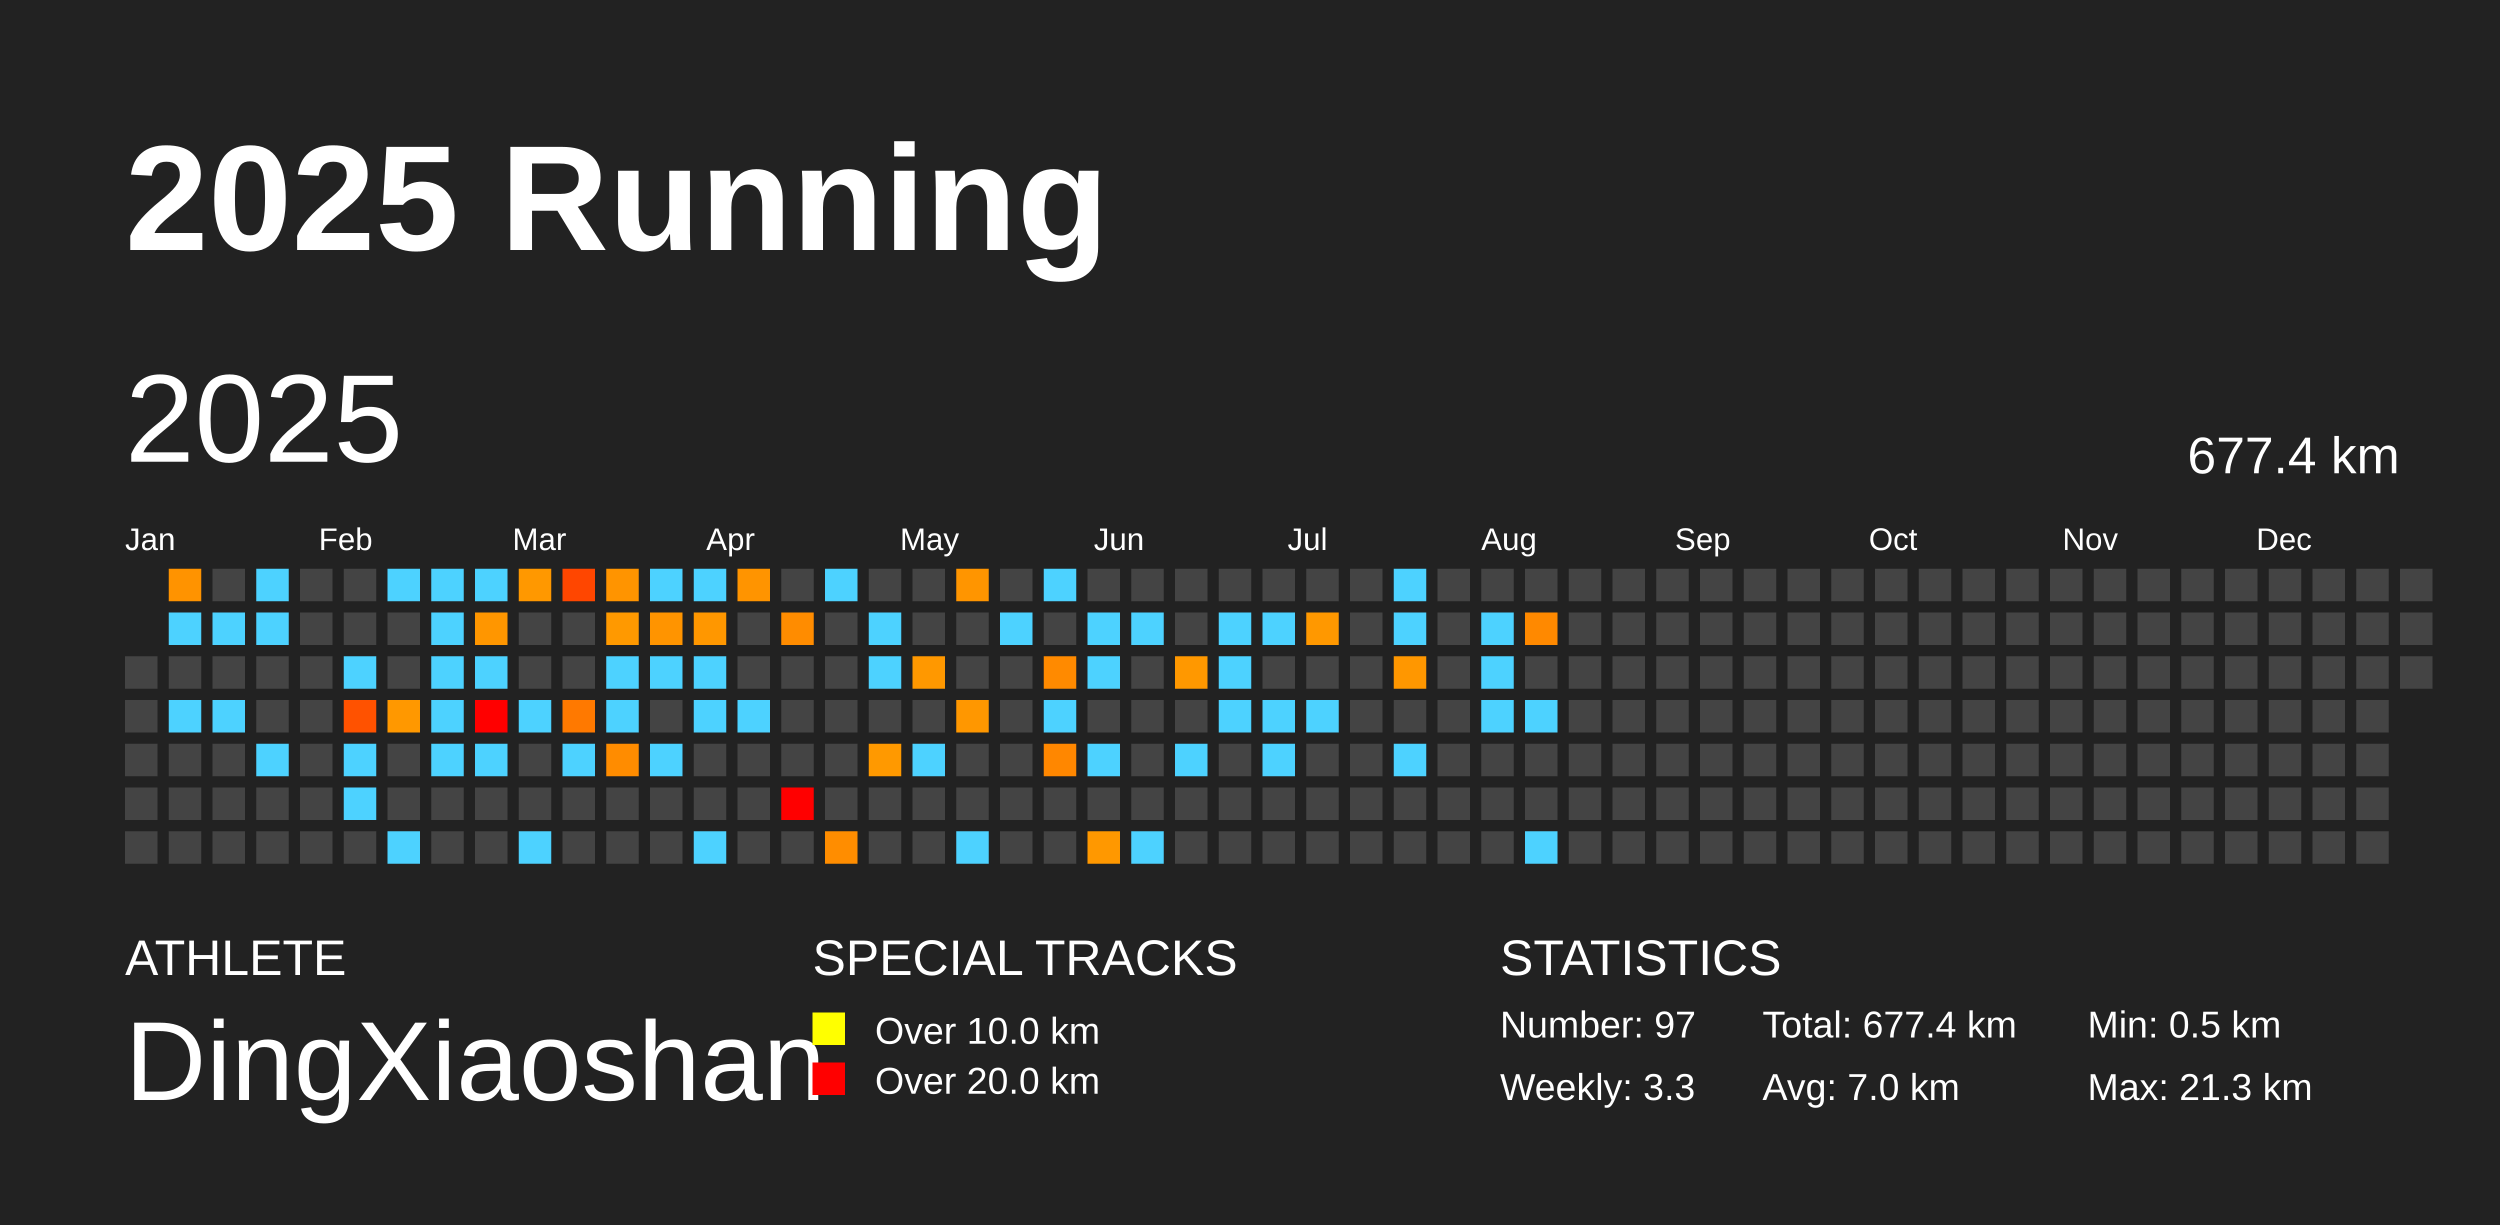
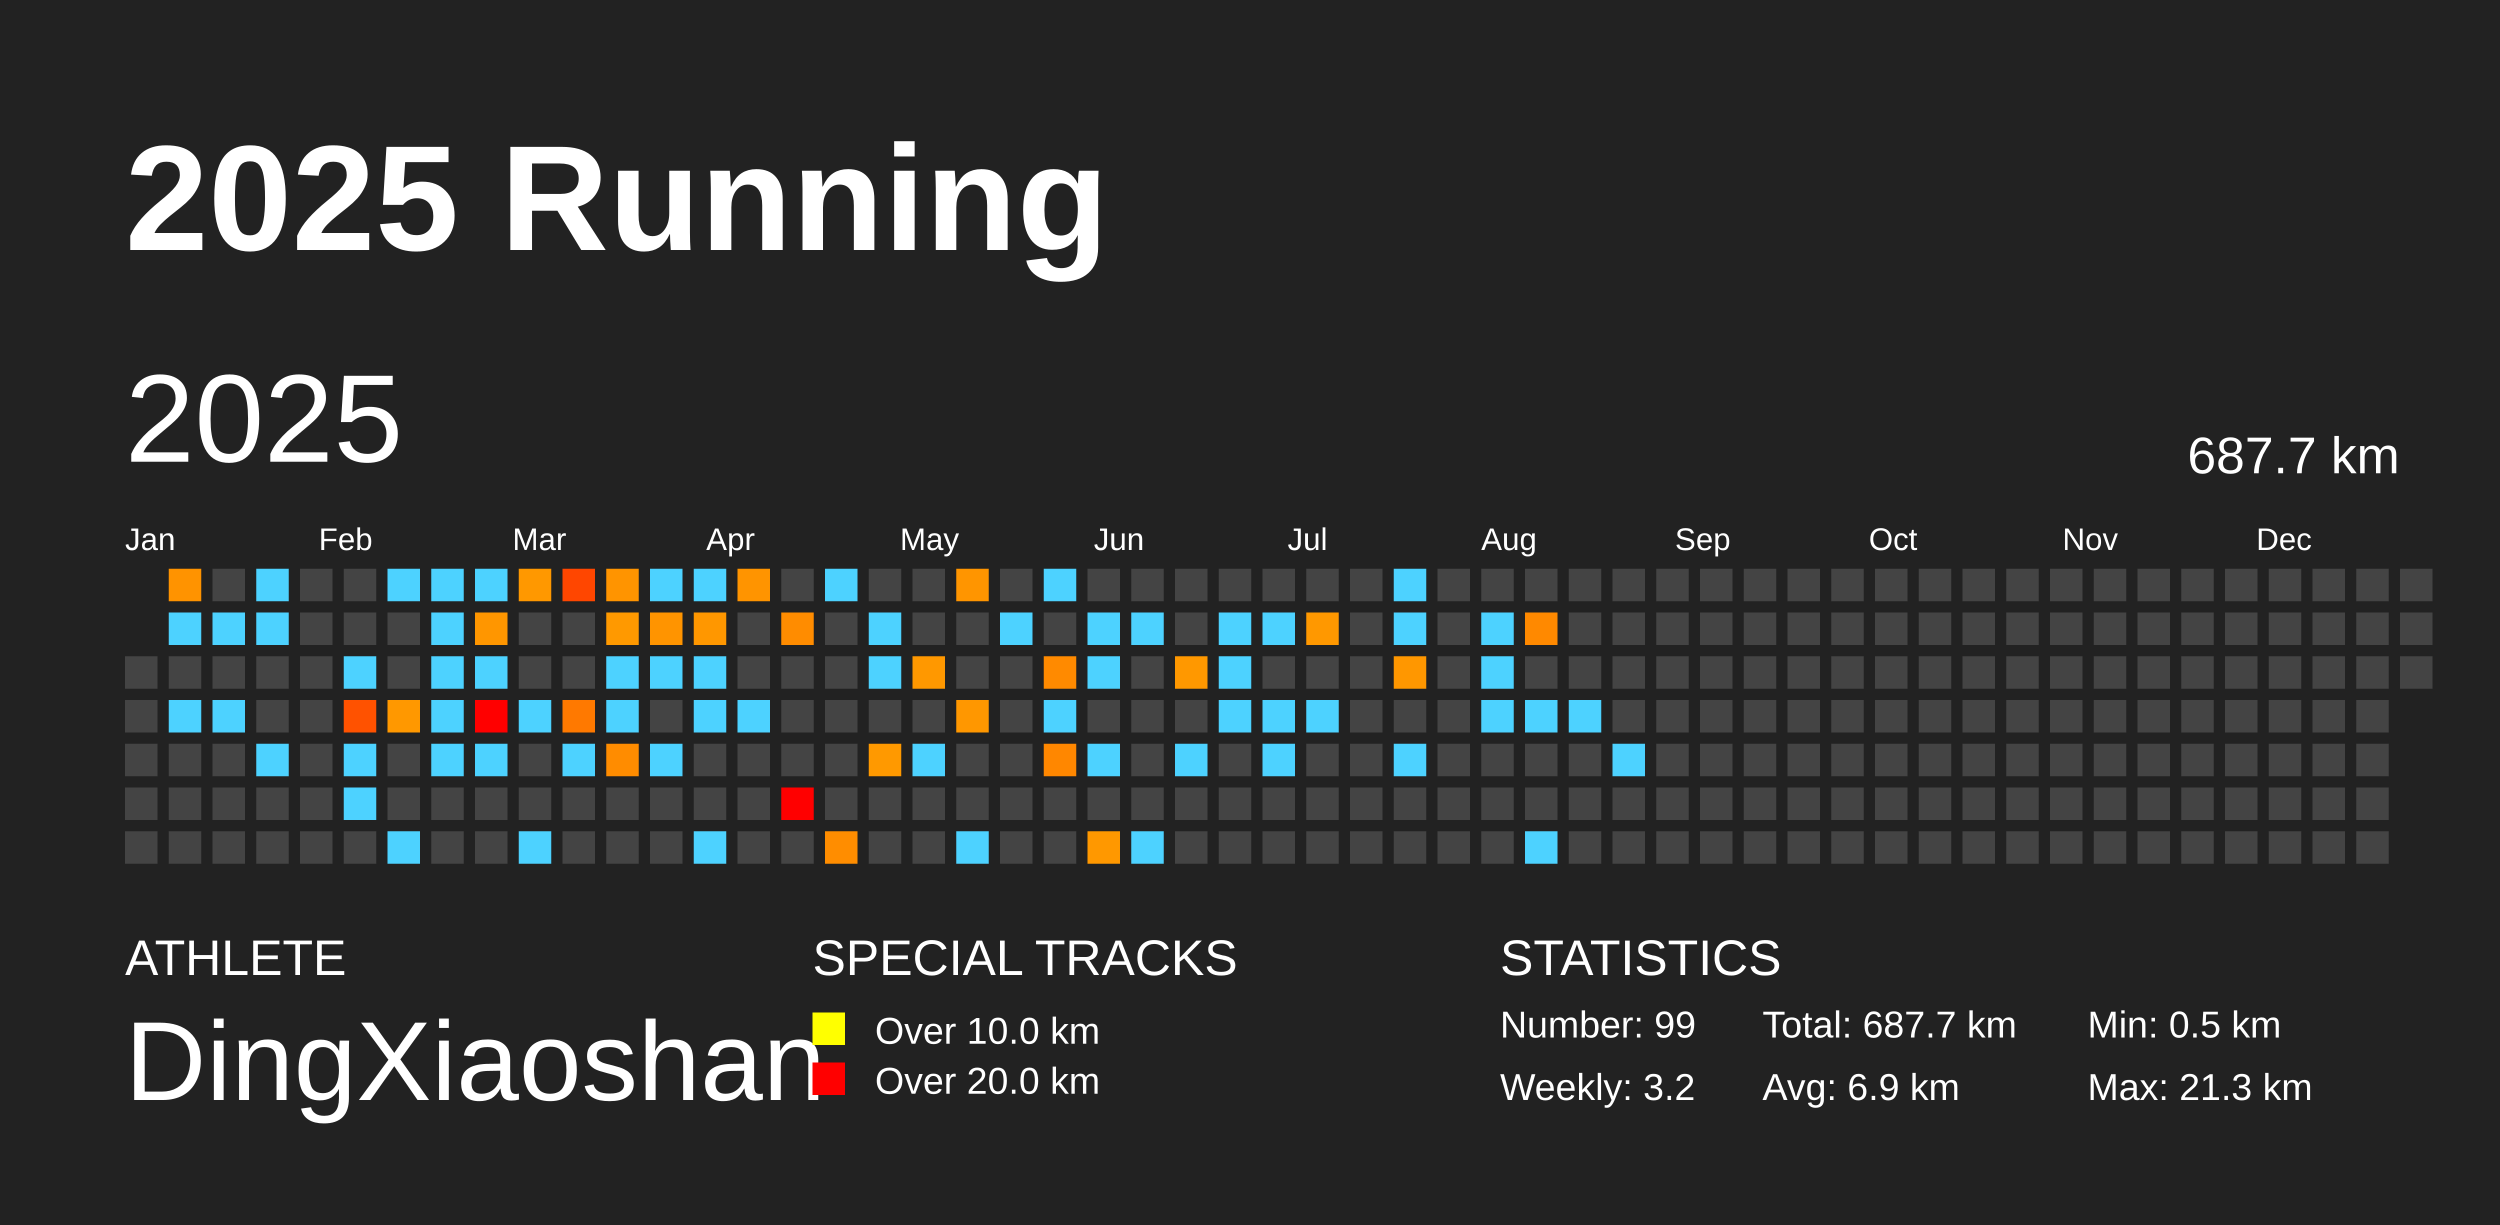
<svg xmlns="http://www.w3.org/2000/svg" baseProfile="full" height="98mm" version="1.1" viewBox="0,0,200,98" width="200mm">
  <defs />
  <rect fill="#222222" height="98" width="200" x="0" y="0" />
  <text fill="#FFFFFF" style="font-size:12px; font-family:Arial; font-weight:bold;" x="10" y="20">2025 Running</text>
  <text fill="#FFFFFF" style="font-size:4px; font-family:Arial" x="10" y="78">ATHLETE</text>
  <text fill="#FFFFFF" style="font-size:9px; font-family:Arial" x="10" y="88">DingXiaoshan</text>
  <text fill="#FFFFFF" style="font-size:4px; font-family:Arial" x="65" y="78">SPECIAL TRACKS</text>
  <rect fill="yellow" height="2.6" width="2.6" x="65" y="81" />
  <text fill="#FFFFFF" style="font-size:3px; font-family:Arial" x="70" y="83.5">Over 10.0 km</text>
  <rect fill="red" height="2.6" width="2.6" x="65" y="85" />
  <text fill="#FFFFFF" style="font-size:3px; font-family:Arial" x="70" y="87.5">Over 20.0 km</text>
  <text fill="#FFFFFF" style="font-size:4px; font-family:Arial" x="120" y="78">STATISTICS</text>
-   <text fill="#FFFFFF" style="font-size:3px; font-family:Arial" x="120" y="83">Number: 97</text>
-   <text fill="#FFFFFF" style="font-size:3px; font-family:Arial" x="120" y="88">Weekly: 3.3</text>
-   <text fill="#FFFFFF" style="font-size:3px; font-family:Arial" x="141" y="83">Total: 677.4 km</text>
-   <text fill="#FFFFFF" style="font-size:3px; font-family:Arial" x="141" y="88">Avg: 7.0 km</text>
+   <text fill="#FFFFFF" style="font-size:3px; font-family:Arial" x="120" y="83">Number: 99</text>
+   <text fill="#FFFFFF" style="font-size:3px; font-family:Arial" x="120" y="88">Weekly: 3.2</text>
+   <text fill="#FFFFFF" style="font-size:3px; font-family:Arial" x="141" y="83">Total: 687.7 km</text>
+   <text fill="#FFFFFF" style="font-size:3px; font-family:Arial" x="141" y="88">Avg: 6.9 km</text>
  <text fill="#FFFFFF" style="font-size:3px; font-family:Arial" x="167" y="83">Min: 0.5 km</text>
  <text fill="#FFFFFF" style="font-size:3px; font-family:Arial" x="167" y="88">Max: 21.3 km</text>
  <text dominant-baseline="hanging" fill="#FFFFFF" style="font-size:10.0px; font-family:Arial;" x="10" y="30">2025</text>
-   <text dominant-baseline="hanging" fill="#FFFFFF" style="font-size:4.125px; font-family:Arial;" x="175" y="35">677.4 km</text>
+   <text dominant-baseline="hanging" fill="#FFFFFF" style="font-size:4.125px; font-family:Arial;" x="175" y="35">687.7 km</text>
  <text fill="#FFFFFF" style="font-size:2.5px; font-family:Arial" x="10.0" y="44">Jan</text>
  <text fill="#FFFFFF" style="font-size:2.5px; font-family:Arial" x="25.5" y="44">Feb</text>
  <text fill="#FFFFFF" style="font-size:2.5px; font-family:Arial" x="41.0" y="44">Mar</text>
  <text fill="#FFFFFF" style="font-size:2.5px; font-family:Arial" x="56.5" y="44">Apr</text>
  <text fill="#FFFFFF" style="font-size:2.5px; font-family:Arial" x="72.0" y="44">May</text>
  <text fill="#FFFFFF" style="font-size:2.5px; font-family:Arial" x="87.5" y="44">Jun</text>
  <text fill="#FFFFFF" style="font-size:2.5px; font-family:Arial" x="103.0" y="44">Jul</text>
  <text fill="#FFFFFF" style="font-size:2.5px; font-family:Arial" x="118.5" y="44">Aug</text>
  <text fill="#FFFFFF" style="font-size:2.5px; font-family:Arial" x="134.0" y="44">Sep</text>
  <text fill="#FFFFFF" style="font-size:2.5px; font-family:Arial" x="149.5" y="44">Oct</text>
  <text fill="#FFFFFF" style="font-size:2.5px; font-family:Arial" x="165.0" y="44">Nov</text>
  <text fill="#FFFFFF" style="font-size:2.5px; font-family:Arial" x="180.5" y="44">Dec</text>
  <rect fill="#444444" height="2.6" width="2.6" x="10.0" y="52.5" />
  <rect fill="#444444" height="2.6" width="2.6" x="10.0" y="56.0" />
  <rect fill="#444444" height="2.6" width="2.6" x="10.0" y="59.5" />
  <rect fill="#444444" height="2.6" width="2.6" x="10.0" y="63.0" />
  <rect fill="#444444" height="2.6" width="2.6" x="10.0" y="66.5" />
  <rect fill="#ff9300" height="2.6" width="2.6" x="13.5" y="45.5" />
  <rect fill="#4dd2ff" height="2.6" width="2.6" x="13.5" y="49.0" />
  <rect fill="#444444" height="2.6" width="2.6" x="13.5" y="52.5" />
  <rect fill="#4dd2ff" height="2.6" width="2.6" x="13.5" y="56.0" />
  <rect fill="#444444" height="2.6" width="2.6" x="13.5" y="59.5" />
  <rect fill="#444444" height="2.6" width="2.6" x="13.5" y="63.0" />
  <rect fill="#444444" height="2.6" width="2.6" x="13.5" y="66.5" />
  <rect fill="#444444" height="2.6" width="2.6" x="17.0" y="45.5" />
  <rect fill="#4dd2ff" height="2.6" width="2.6" x="17.0" y="49.0" />
  <rect fill="#444444" height="2.6" width="2.6" x="17.0" y="52.5" />
  <rect fill="#4dd2ff" height="2.6" width="2.6" x="17.0" y="56.0" />
  <rect fill="#444444" height="2.6" width="2.6" x="17.0" y="59.5" />
  <rect fill="#444444" height="2.6" width="2.6" x="17.0" y="63.0" />
  <rect fill="#444444" height="2.6" width="2.6" x="17.0" y="66.5" />
  <rect fill="#4dd2ff" height="2.6" width="2.6" x="20.5" y="45.5" />
  <rect fill="#4dd2ff" height="2.6" width="2.6" x="20.5" y="49.0" />
  <rect fill="#444444" height="2.6" width="2.6" x="20.5" y="52.5" />
  <rect fill="#444444" height="2.6" width="2.6" x="20.5" y="56.0" />
  <rect fill="#4dd2ff" height="2.6" width="2.6" x="20.5" y="59.5" />
  <rect fill="#444444" height="2.6" width="2.6" x="20.5" y="63.0" />
  <rect fill="#444444" height="2.6" width="2.6" x="20.5" y="66.5" />
  <rect fill="#444444" height="2.6" width="2.6" x="24.0" y="45.5" />
  <rect fill="#444444" height="2.6" width="2.6" x="24.0" y="49.0" />
  <rect fill="#444444" height="2.6" width="2.6" x="24.0" y="52.5" />
  <rect fill="#444444" height="2.6" width="2.6" x="24.0" y="56.0" />
  <rect fill="#444444" height="2.6" width="2.6" x="24.0" y="59.5" />
  <rect fill="#444444" height="2.6" width="2.6" x="24.0" y="63.0" />
  <rect fill="#444444" height="2.6" width="2.6" x="24.0" y="66.5" />
  <rect fill="#444444" height="2.6" width="2.6" x="27.5" y="45.5" />
  <rect fill="#444444" height="2.6" width="2.6" x="27.5" y="49.0" />
  <rect fill="#4dd2ff" height="2.6" width="2.6" x="27.5" y="52.5" />
  <rect fill="#ff5200" height="2.6" width="2.6" x="27.5" y="56.0" />
  <rect fill="#4dd2ff" height="2.6" width="2.6" x="27.5" y="59.5" />
  <rect fill="#4dd2ff" height="2.6" width="2.6" x="27.5" y="63.0" />
  <rect fill="#444444" height="2.6" width="2.6" x="27.5" y="66.5" />
  <rect fill="#4dd2ff" height="2.6" width="2.6" x="31.0" y="45.5" />
  <rect fill="#444444" height="2.6" width="2.6" x="31.0" y="49.0" />
  <rect fill="#444444" height="2.6" width="2.6" x="31.0" y="52.5" />
  <rect fill="#ff9800" height="2.6" width="2.6" x="31.0" y="56.0" />
  <rect fill="#444444" height="2.6" width="2.6" x="31.0" y="59.5" />
  <rect fill="#444444" height="2.6" width="2.6" x="31.0" y="63.0" />
  <rect fill="#4dd2ff" height="2.6" width="2.6" x="31.0" y="66.5" />
  <rect fill="#4dd2ff" height="2.6" width="2.6" x="34.5" y="45.5" />
  <rect fill="#4dd2ff" height="2.6" width="2.6" x="34.5" y="49.0" />
  <rect fill="#4dd2ff" height="2.6" width="2.6" x="34.5" y="52.5" />
  <rect fill="#4dd2ff" height="2.6" width="2.6" x="34.5" y="56.0" />
  <rect fill="#4dd2ff" height="2.6" width="2.6" x="34.5" y="59.5" />
  <rect fill="#444444" height="2.6" width="2.6" x="34.5" y="63.0" />
  <rect fill="#444444" height="2.6" width="2.6" x="34.5" y="66.5" />
  <rect fill="#4dd2ff" height="2.6" width="2.6" x="38.0" y="45.5" />
  <rect fill="#ff9600" height="2.6" width="2.6" x="38.0" y="49.0" />
  <rect fill="#4dd2ff" height="2.6" width="2.6" x="38.0" y="52.5" />
  <rect fill="red" height="2.6" width="2.6" x="38.0" y="56.0" />
  <rect fill="#4dd2ff" height="2.6" width="2.6" x="38.0" y="59.5" />
  <rect fill="#444444" height="2.6" width="2.6" x="38.0" y="63.0" />
  <rect fill="#444444" height="2.6" width="2.6" x="38.0" y="66.5" />
  <rect fill="#ff9800" height="2.6" width="2.6" x="41.5" y="45.5" />
  <rect fill="#444444" height="2.6" width="2.6" x="41.5" y="49.0" />
  <rect fill="#444444" height="2.6" width="2.6" x="41.5" y="52.5" />
  <rect fill="#4dd2ff" height="2.6" width="2.6" x="41.5" y="56.0" />
  <rect fill="#444444" height="2.6" width="2.6" x="41.5" y="59.5" />
  <rect fill="#444444" height="2.6" width="2.6" x="41.5" y="63.0" />
  <rect fill="#4dd2ff" height="2.6" width="2.6" x="41.5" y="66.5" />
  <rect fill="#ff4600" height="2.6" width="2.6" x="45.0" y="45.5" />
  <rect fill="#444444" height="2.6" width="2.6" x="45.0" y="49.0" />
  <rect fill="#444444" height="2.6" width="2.6" x="45.0" y="52.5" />
  <rect fill="#ff7900" height="2.6" width="2.6" x="45.0" y="56.0" />
  <rect fill="#4dd2ff" height="2.6" width="2.6" x="45.0" y="59.5" />
  <rect fill="#444444" height="2.6" width="2.6" x="45.0" y="63.0" />
  <rect fill="#444444" height="2.6" width="2.6" x="45.0" y="66.5" />
  <rect fill="#ff9400" height="2.6" width="2.6" x="48.5" y="45.5" />
  <rect fill="#ff9900" height="2.6" width="2.6" x="48.5" y="49.0" />
  <rect fill="#4dd2ff" height="2.6" width="2.6" x="48.5" y="52.5" />
  <rect fill="#4dd2ff" height="2.6" width="2.6" x="48.5" y="56.0" />
  <rect fill="#ff8c00" height="2.6" width="2.6" x="48.5" y="59.5" />
  <rect fill="#444444" height="2.6" width="2.6" x="48.5" y="63.0" />
  <rect fill="#444444" height="2.6" width="2.6" x="48.5" y="66.5" />
  <rect fill="#4dd2ff" height="2.6" width="2.6" x="52.0" y="45.5" />
  <rect fill="#ff9400" height="2.6" width="2.6" x="52.0" y="49.0" />
  <rect fill="#4dd2ff" height="2.6" width="2.6" x="52.0" y="52.5" />
  <rect fill="#444444" height="2.6" width="2.6" x="52.0" y="56.0" />
  <rect fill="#4dd2ff" height="2.6" width="2.6" x="52.0" y="59.5" />
  <rect fill="#444444" height="2.6" width="2.6" x="52.0" y="63.0" />
  <rect fill="#444444" height="2.6" width="2.6" x="52.0" y="66.5" />
  <rect fill="#4dd2ff" height="2.6" width="2.6" x="55.5" y="45.5" />
  <rect fill="#ff9700" height="2.6" width="2.6" x="55.5" y="49.0" />
  <rect fill="#4dd2ff" height="2.6" width="2.6" x="55.5" y="52.5" />
  <rect fill="#4dd2ff" height="2.6" width="2.6" x="55.5" y="56.0" />
  <rect fill="#444444" height="2.6" width="2.6" x="55.5" y="59.5" />
  <rect fill="#444444" height="2.6" width="2.6" x="55.5" y="63.0" />
  <rect fill="#4dd2ff" height="2.6" width="2.6" x="55.5" y="66.5" />
  <rect fill="#ff9400" height="2.6" width="2.6" x="59.0" y="45.5" />
  <rect fill="#444444" height="2.6" width="2.6" x="59.0" y="49.0" />
  <rect fill="#444444" height="2.6" width="2.6" x="59.0" y="52.5" />
  <rect fill="#4dd2ff" height="2.6" width="2.6" x="59.0" y="56.0" />
  <rect fill="#444444" height="2.6" width="2.6" x="59.0" y="59.5" />
  <rect fill="#444444" height="2.6" width="2.6" x="59.0" y="63.0" />
  <rect fill="#444444" height="2.6" width="2.6" x="59.0" y="66.5" />
  <rect fill="#444444" height="2.6" width="2.6" x="62.5" y="45.5" />
  <rect fill="#ff8c00" height="2.6" width="2.6" x="62.5" y="49.0" />
  <rect fill="#444444" height="2.6" width="2.6" x="62.5" y="52.5" />
  <rect fill="#444444" height="2.6" width="2.6" x="62.5" y="56.0" />
  <rect fill="#444444" height="2.6" width="2.6" x="62.5" y="59.5" />
  <rect fill="red" height="2.6" width="2.6" x="62.5" y="63.0" />
  <rect fill="#444444" height="2.6" width="2.6" x="62.5" y="66.5" />
  <rect fill="#4dd2ff" height="2.6" width="2.6" x="66.0" y="45.5" />
  <rect fill="#444444" height="2.6" width="2.6" x="66.0" y="49.0" />
  <rect fill="#444444" height="2.6" width="2.6" x="66.0" y="52.5" />
  <rect fill="#444444" height="2.6" width="2.6" x="66.0" y="56.0" />
  <rect fill="#444444" height="2.6" width="2.6" x="66.0" y="59.5" />
  <rect fill="#444444" height="2.6" width="2.6" x="66.0" y="63.0" />
  <rect fill="#ff8d00" height="2.6" width="2.6" x="66.0" y="66.5" />
  <rect fill="#444444" height="2.6" width="2.6" x="69.5" y="45.5" />
  <rect fill="#4dd2ff" height="2.6" width="2.6" x="69.5" y="49.0" />
  <rect fill="#4dd2ff" height="2.6" width="2.6" x="69.5" y="52.5" />
  <rect fill="#444444" height="2.6" width="2.6" x="69.5" y="56.0" />
  <rect fill="#ff9900" height="2.6" width="2.6" x="69.5" y="59.5" />
  <rect fill="#444444" height="2.6" width="2.6" x="69.5" y="63.0" />
  <rect fill="#444444" height="2.6" width="2.6" x="69.5" y="66.5" />
  <rect fill="#444444" height="2.6" width="2.6" x="73.0" y="45.5" />
  <rect fill="#444444" height="2.6" width="2.6" x="73.0" y="49.0" />
  <rect fill="#ff9800" height="2.6" width="2.6" x="73.0" y="52.5" />
  <rect fill="#444444" height="2.6" width="2.6" x="73.0" y="56.0" />
  <rect fill="#4dd2ff" height="2.6" width="2.6" x="73.0" y="59.5" />
  <rect fill="#444444" height="2.6" width="2.6" x="73.0" y="63.0" />
  <rect fill="#444444" height="2.6" width="2.6" x="73.0" y="66.5" />
  <rect fill="#ff9500" height="2.6" width="2.6" x="76.5" y="45.5" />
  <rect fill="#444444" height="2.6" width="2.6" x="76.5" y="49.0" />
  <rect fill="#444444" height="2.6" width="2.6" x="76.5" y="52.5" />
  <rect fill="#ff9700" height="2.6" width="2.6" x="76.5" y="56.0" />
  <rect fill="#444444" height="2.6" width="2.6" x="76.5" y="59.5" />
  <rect fill="#444444" height="2.6" width="2.6" x="76.5" y="63.0" />
  <rect fill="#4dd2ff" height="2.6" width="2.6" x="76.5" y="66.5" />
  <rect fill="#444444" height="2.6" width="2.6" x="80.0" y="45.5" />
  <rect fill="#4dd2ff" height="2.6" width="2.6" x="80.0" y="49.0" />
  <rect fill="#444444" height="2.6" width="2.6" x="80.0" y="52.5" />
  <rect fill="#444444" height="2.6" width="2.6" x="80.0" y="56.0" />
  <rect fill="#444444" height="2.6" width="2.6" x="80.0" y="59.5" />
  <rect fill="#444444" height="2.6" width="2.6" x="80.0" y="63.0" />
  <rect fill="#444444" height="2.6" width="2.6" x="80.0" y="66.5" />
  <rect fill="#4dd2ff" height="2.6" width="2.6" x="83.5" y="45.5" />
  <rect fill="#444444" height="2.6" width="2.6" x="83.5" y="49.0" />
  <rect fill="#ff8a00" height="2.6" width="2.6" x="83.5" y="52.5" />
  <rect fill="#4dd2ff" height="2.6" width="2.6" x="83.5" y="56.0" />
  <rect fill="#ff8700" height="2.6" width="2.6" x="83.5" y="59.5" />
  <rect fill="#444444" height="2.6" width="2.6" x="83.5" y="63.0" />
  <rect fill="#444444" height="2.6" width="2.6" x="83.5" y="66.5" />
  <rect fill="#444444" height="2.6" width="2.6" x="87.0" y="45.5" />
  <rect fill="#4dd2ff" height="2.6" width="2.6" x="87.0" y="49.0" />
  <rect fill="#4dd2ff" height="2.6" width="2.6" x="87.0" y="52.5" />
  <rect fill="#444444" height="2.6" width="2.6" x="87.0" y="56.0" />
  <rect fill="#4dd2ff" height="2.6" width="2.6" x="87.0" y="59.5" />
  <rect fill="#444444" height="2.6" width="2.6" x="87.0" y="63.0" />
  <rect fill="#ff9800" height="2.6" width="2.6" x="87.0" y="66.5" />
  <rect fill="#444444" height="2.6" width="2.6" x="90.5" y="45.5" />
  <rect fill="#4dd2ff" height="2.6" width="2.6" x="90.5" y="49.0" />
  <rect fill="#444444" height="2.6" width="2.6" x="90.5" y="52.5" />
  <rect fill="#444444" height="2.6" width="2.6" x="90.5" y="56.0" />
  <rect fill="#444444" height="2.6" width="2.6" x="90.5" y="59.5" />
  <rect fill="#444444" height="2.6" width="2.6" x="90.5" y="63.0" />
  <rect fill="#4dd2ff" height="2.6" width="2.6" x="90.5" y="66.5" />
  <rect fill="#444444" height="2.6" width="2.6" x="94.0" y="45.5" />
  <rect fill="#444444" height="2.6" width="2.6" x="94.0" y="49.0" />
  <rect fill="#ff9800" height="2.6" width="2.6" x="94.0" y="52.5" />
  <rect fill="#444444" height="2.6" width="2.6" x="94.0" y="56.0" />
  <rect fill="#4dd2ff" height="2.6" width="2.6" x="94.0" y="59.5" />
  <rect fill="#444444" height="2.6" width="2.6" x="94.0" y="63.0" />
  <rect fill="#444444" height="2.6" width="2.6" x="94.0" y="66.5" />
  <rect fill="#444444" height="2.6" width="2.6" x="97.5" y="45.5" />
  <rect fill="#4dd2ff" height="2.6" width="2.6" x="97.5" y="49.0" />
  <rect fill="#4dd2ff" height="2.6" width="2.6" x="97.5" y="52.5" />
  <rect fill="#4dd2ff" height="2.6" width="2.6" x="97.5" y="56.0" />
  <rect fill="#444444" height="2.6" width="2.6" x="97.5" y="59.5" />
  <rect fill="#444444" height="2.6" width="2.6" x="97.5" y="63.0" />
  <rect fill="#444444" height="2.6" width="2.6" x="97.5" y="66.5" />
  <rect fill="#444444" height="2.6" width="2.6" x="101.0" y="45.5" />
  <rect fill="#4dd2ff" height="2.6" width="2.6" x="101.0" y="49.0" />
  <rect fill="#444444" height="2.6" width="2.6" x="101.0" y="52.5" />
  <rect fill="#4dd2ff" height="2.6" width="2.6" x="101.0" y="56.0" />
  <rect fill="#4dd2ff" height="2.6" width="2.6" x="101.0" y="59.5" />
  <rect fill="#444444" height="2.6" width="2.6" x="101.0" y="63.0" />
  <rect fill="#444444" height="2.6" width="2.6" x="101.0" y="66.5" />
  <rect fill="#444444" height="2.6" width="2.6" x="104.5" y="45.5" />
  <rect fill="#ff9800" height="2.6" width="2.6" x="104.5" y="49.0" />
  <rect fill="#444444" height="2.6" width="2.6" x="104.5" y="52.5" />
  <rect fill="#4dd2ff" height="2.6" width="2.6" x="104.5" y="56.0" />
  <rect fill="#444444" height="2.6" width="2.6" x="104.5" y="59.5" />
  <rect fill="#444444" height="2.6" width="2.6" x="104.5" y="63.0" />
  <rect fill="#444444" height="2.6" width="2.6" x="104.5" y="66.5" />
  <rect fill="#444444" height="2.6" width="2.6" x="108.0" y="45.5" />
  <rect fill="#444444" height="2.6" width="2.6" x="108.0" y="49.0" />
  <rect fill="#444444" height="2.6" width="2.6" x="108.0" y="52.5" />
  <rect fill="#444444" height="2.6" width="2.6" x="108.0" y="56.0" />
  <rect fill="#444444" height="2.6" width="2.6" x="108.0" y="59.5" />
  <rect fill="#444444" height="2.6" width="2.6" x="108.0" y="63.0" />
  <rect fill="#444444" height="2.6" width="2.6" x="108.0" y="66.5" />
  <rect fill="#4dd2ff" height="2.6" width="2.6" x="111.5" y="45.5" />
  <rect fill="#4dd2ff" height="2.6" width="2.6" x="111.5" y="49.0" />
  <rect fill="#ff9700" height="2.6" width="2.6" x="111.5" y="52.5" />
  <rect fill="#444444" height="2.6" width="2.6" x="111.5" y="56.0" />
  <rect fill="#4dd2ff" height="2.6" width="2.6" x="111.5" y="59.5" />
  <rect fill="#444444" height="2.6" width="2.6" x="111.5" y="63.0" />
  <rect fill="#444444" height="2.6" width="2.6" x="111.5" y="66.5" />
  <rect fill="#444444" height="2.6" width="2.6" x="115.0" y="45.5" />
  <rect fill="#444444" height="2.6" width="2.6" x="115.0" y="49.0" />
  <rect fill="#444444" height="2.6" width="2.6" x="115.0" y="52.5" />
  <rect fill="#444444" height="2.6" width="2.6" x="115.0" y="56.0" />
  <rect fill="#444444" height="2.6" width="2.6" x="115.0" y="59.5" />
  <rect fill="#444444" height="2.6" width="2.6" x="115.0" y="63.0" />
  <rect fill="#444444" height="2.6" width="2.6" x="115.0" y="66.5" />
  <rect fill="#444444" height="2.6" width="2.6" x="118.5" y="45.5" />
  <rect fill="#4dd2ff" height="2.6" width="2.6" x="118.5" y="49.0" />
  <rect fill="#4dd2ff" height="2.6" width="2.6" x="118.5" y="52.5" />
  <rect fill="#4dd2ff" height="2.6" width="2.6" x="118.5" y="56.0" />
  <rect fill="#444444" height="2.6" width="2.6" x="118.5" y="59.5" />
  <rect fill="#444444" height="2.6" width="2.6" x="118.5" y="63.0" />
  <rect fill="#444444" height="2.6" width="2.6" x="118.5" y="66.5" />
  <rect fill="#444444" height="2.6" width="2.6" x="122.0" y="45.5" />
  <rect fill="#ff8900" height="2.6" width="2.6" x="122.0" y="49.0" />
  <rect fill="#444444" height="2.6" width="2.6" x="122.0" y="52.5" />
  <rect fill="#4dd2ff" height="2.6" width="2.6" x="122.0" y="56.0" />
  <rect fill="#444444" height="2.6" width="2.6" x="122.0" y="59.5" />
  <rect fill="#444444" height="2.6" width="2.6" x="122.0" y="63.0" />
  <rect fill="#4dd2ff" height="2.6" width="2.6" x="122.0" y="66.5" />
  <rect fill="#444444" height="2.6" width="2.6" x="125.5" y="45.5" />
  <rect fill="#444444" height="2.6" width="2.6" x="125.5" y="49.0" />
  <rect fill="#444444" height="2.6" width="2.6" x="125.5" y="52.5" />
-   <rect fill="#444444" height="2.6" width="2.6" x="125.5" y="56.0" />
+   <rect fill="#4dd2ff" height="2.6" width="2.6" x="125.5" y="56.0" />
  <rect fill="#444444" height="2.6" width="2.6" x="125.5" y="59.5" />
  <rect fill="#444444" height="2.6" width="2.6" x="125.5" y="63.0" />
  <rect fill="#444444" height="2.6" width="2.6" x="125.5" y="66.5" />
  <rect fill="#444444" height="2.6" width="2.6" x="129.0" y="45.5" />
  <rect fill="#444444" height="2.6" width="2.6" x="129.0" y="49.0" />
  <rect fill="#444444" height="2.6" width="2.6" x="129.0" y="52.5" />
  <rect fill="#444444" height="2.6" width="2.6" x="129.0" y="56.0" />
-   <rect fill="#444444" height="2.6" width="2.6" x="129.0" y="59.5" />
+   <rect fill="#4dd2ff" height="2.6" width="2.6" x="129.0" y="59.5" />
  <rect fill="#444444" height="2.6" width="2.6" x="129.0" y="63.0" />
  <rect fill="#444444" height="2.6" width="2.6" x="129.0" y="66.5" />
  <rect fill="#444444" height="2.6" width="2.6" x="132.5" y="45.5" />
  <rect fill="#444444" height="2.6" width="2.6" x="132.5" y="49.0" />
  <rect fill="#444444" height="2.6" width="2.6" x="132.5" y="52.5" />
  <rect fill="#444444" height="2.6" width="2.6" x="132.5" y="56.0" />
  <rect fill="#444444" height="2.6" width="2.6" x="132.5" y="59.5" />
  <rect fill="#444444" height="2.6" width="2.6" x="132.5" y="63.0" />
  <rect fill="#444444" height="2.6" width="2.6" x="132.5" y="66.5" />
  <rect fill="#444444" height="2.6" width="2.6" x="136.0" y="45.5" />
  <rect fill="#444444" height="2.6" width="2.6" x="136.0" y="49.0" />
  <rect fill="#444444" height="2.6" width="2.6" x="136.0" y="52.5" />
  <rect fill="#444444" height="2.6" width="2.6" x="136.0" y="56.0" />
  <rect fill="#444444" height="2.6" width="2.6" x="136.0" y="59.5" />
  <rect fill="#444444" height="2.6" width="2.6" x="136.0" y="63.0" />
  <rect fill="#444444" height="2.6" width="2.6" x="136.0" y="66.5" />
  <rect fill="#444444" height="2.6" width="2.6" x="139.5" y="45.5" />
  <rect fill="#444444" height="2.6" width="2.6" x="139.5" y="49.0" />
  <rect fill="#444444" height="2.6" width="2.6" x="139.5" y="52.5" />
  <rect fill="#444444" height="2.6" width="2.6" x="139.5" y="56.0" />
  <rect fill="#444444" height="2.6" width="2.6" x="139.5" y="59.5" />
  <rect fill="#444444" height="2.6" width="2.6" x="139.5" y="63.0" />
  <rect fill="#444444" height="2.6" width="2.6" x="139.5" y="66.5" />
  <rect fill="#444444" height="2.6" width="2.6" x="143.0" y="45.5" />
  <rect fill="#444444" height="2.6" width="2.6" x="143.0" y="49.0" />
  <rect fill="#444444" height="2.6" width="2.6" x="143.0" y="52.5" />
  <rect fill="#444444" height="2.6" width="2.6" x="143.0" y="56.0" />
  <rect fill="#444444" height="2.6" width="2.6" x="143.0" y="59.5" />
  <rect fill="#444444" height="2.6" width="2.6" x="143.0" y="63.0" />
  <rect fill="#444444" height="2.6" width="2.6" x="143.0" y="66.5" />
  <rect fill="#444444" height="2.6" width="2.6" x="146.5" y="45.5" />
  <rect fill="#444444" height="2.6" width="2.6" x="146.5" y="49.0" />
  <rect fill="#444444" height="2.6" width="2.6" x="146.5" y="52.5" />
  <rect fill="#444444" height="2.6" width="2.6" x="146.5" y="56.0" />
  <rect fill="#444444" height="2.6" width="2.6" x="146.5" y="59.5" />
  <rect fill="#444444" height="2.6" width="2.6" x="146.5" y="63.0" />
  <rect fill="#444444" height="2.6" width="2.6" x="146.5" y="66.5" />
  <rect fill="#444444" height="2.6" width="2.6" x="150.0" y="45.5" />
  <rect fill="#444444" height="2.6" width="2.6" x="150.0" y="49.0" />
  <rect fill="#444444" height="2.6" width="2.6" x="150.0" y="52.5" />
  <rect fill="#444444" height="2.6" width="2.6" x="150.0" y="56.0" />
  <rect fill="#444444" height="2.6" width="2.6" x="150.0" y="59.5" />
  <rect fill="#444444" height="2.6" width="2.6" x="150.0" y="63.0" />
  <rect fill="#444444" height="2.6" width="2.6" x="150.0" y="66.5" />
  <rect fill="#444444" height="2.6" width="2.6" x="153.5" y="45.5" />
  <rect fill="#444444" height="2.6" width="2.6" x="153.5" y="49.0" />
  <rect fill="#444444" height="2.6" width="2.6" x="153.5" y="52.5" />
  <rect fill="#444444" height="2.6" width="2.6" x="153.5" y="56.0" />
  <rect fill="#444444" height="2.6" width="2.6" x="153.5" y="59.5" />
  <rect fill="#444444" height="2.6" width="2.6" x="153.5" y="63.0" />
  <rect fill="#444444" height="2.6" width="2.6" x="153.5" y="66.5" />
  <rect fill="#444444" height="2.6" width="2.6" x="157.0" y="45.5" />
  <rect fill="#444444" height="2.6" width="2.6" x="157.0" y="49.0" />
  <rect fill="#444444" height="2.6" width="2.6" x="157.0" y="52.5" />
  <rect fill="#444444" height="2.6" width="2.6" x="157.0" y="56.0" />
  <rect fill="#444444" height="2.6" width="2.6" x="157.0" y="59.5" />
  <rect fill="#444444" height="2.6" width="2.6" x="157.0" y="63.0" />
  <rect fill="#444444" height="2.6" width="2.6" x="157.0" y="66.5" />
  <rect fill="#444444" height="2.6" width="2.6" x="160.5" y="45.5" />
  <rect fill="#444444" height="2.6" width="2.6" x="160.5" y="49.0" />
  <rect fill="#444444" height="2.6" width="2.6" x="160.5" y="52.5" />
  <rect fill="#444444" height="2.6" width="2.6" x="160.5" y="56.0" />
  <rect fill="#444444" height="2.6" width="2.6" x="160.5" y="59.5" />
  <rect fill="#444444" height="2.6" width="2.6" x="160.5" y="63.0" />
  <rect fill="#444444" height="2.6" width="2.6" x="160.5" y="66.5" />
  <rect fill="#444444" height="2.6" width="2.6" x="164.0" y="45.5" />
  <rect fill="#444444" height="2.6" width="2.6" x="164.0" y="49.0" />
  <rect fill="#444444" height="2.6" width="2.6" x="164.0" y="52.5" />
  <rect fill="#444444" height="2.6" width="2.6" x="164.0" y="56.0" />
  <rect fill="#444444" height="2.6" width="2.6" x="164.0" y="59.5" />
  <rect fill="#444444" height="2.6" width="2.6" x="164.0" y="63.0" />
  <rect fill="#444444" height="2.6" width="2.6" x="164.0" y="66.5" />
  <rect fill="#444444" height="2.6" width="2.6" x="167.5" y="45.5" />
  <rect fill="#444444" height="2.6" width="2.6" x="167.5" y="49.0" />
  <rect fill="#444444" height="2.6" width="2.6" x="167.5" y="52.5" />
  <rect fill="#444444" height="2.6" width="2.6" x="167.5" y="56.0" />
  <rect fill="#444444" height="2.6" width="2.6" x="167.5" y="59.5" />
  <rect fill="#444444" height="2.6" width="2.6" x="167.5" y="63.0" />
  <rect fill="#444444" height="2.6" width="2.6" x="167.5" y="66.5" />
  <rect fill="#444444" height="2.6" width="2.6" x="171.0" y="45.5" />
  <rect fill="#444444" height="2.6" width="2.6" x="171.0" y="49.0" />
  <rect fill="#444444" height="2.6" width="2.6" x="171.0" y="52.5" />
  <rect fill="#444444" height="2.6" width="2.6" x="171.0" y="56.0" />
  <rect fill="#444444" height="2.6" width="2.6" x="171.0" y="59.5" />
  <rect fill="#444444" height="2.6" width="2.6" x="171.0" y="63.0" />
  <rect fill="#444444" height="2.6" width="2.6" x="171.0" y="66.5" />
  <rect fill="#444444" height="2.6" width="2.6" x="174.5" y="45.5" />
  <rect fill="#444444" height="2.6" width="2.6" x="174.5" y="49.0" />
  <rect fill="#444444" height="2.6" width="2.6" x="174.5" y="52.5" />
  <rect fill="#444444" height="2.6" width="2.6" x="174.5" y="56.0" />
  <rect fill="#444444" height="2.6" width="2.6" x="174.5" y="59.5" />
  <rect fill="#444444" height="2.6" width="2.6" x="174.5" y="63.0" />
  <rect fill="#444444" height="2.6" width="2.6" x="174.5" y="66.5" />
  <rect fill="#444444" height="2.6" width="2.6" x="178.0" y="45.5" />
  <rect fill="#444444" height="2.6" width="2.6" x="178.0" y="49.0" />
  <rect fill="#444444" height="2.6" width="2.6" x="178.0" y="52.5" />
  <rect fill="#444444" height="2.6" width="2.6" x="178.0" y="56.0" />
  <rect fill="#444444" height="2.6" width="2.6" x="178.0" y="59.5" />
  <rect fill="#444444" height="2.6" width="2.6" x="178.0" y="63.0" />
  <rect fill="#444444" height="2.6" width="2.6" x="178.0" y="66.5" />
  <rect fill="#444444" height="2.6" width="2.6" x="181.5" y="45.5" />
  <rect fill="#444444" height="2.6" width="2.6" x="181.5" y="49.0" />
  <rect fill="#444444" height="2.6" width="2.6" x="181.5" y="52.5" />
  <rect fill="#444444" height="2.6" width="2.6" x="181.5" y="56.0" />
  <rect fill="#444444" height="2.6" width="2.6" x="181.5" y="59.5" />
  <rect fill="#444444" height="2.6" width="2.6" x="181.5" y="63.0" />
  <rect fill="#444444" height="2.6" width="2.6" x="181.5" y="66.5" />
  <rect fill="#444444" height="2.6" width="2.6" x="185.0" y="45.5" />
  <rect fill="#444444" height="2.6" width="2.6" x="185.0" y="49.0" />
  <rect fill="#444444" height="2.6" width="2.6" x="185.0" y="52.5" />
  <rect fill="#444444" height="2.6" width="2.6" x="185.0" y="56.0" />
  <rect fill="#444444" height="2.6" width="2.6" x="185.0" y="59.5" />
  <rect fill="#444444" height="2.6" width="2.6" x="185.0" y="63.0" />
  <rect fill="#444444" height="2.6" width="2.6" x="185.0" y="66.5" />
  <rect fill="#444444" height="2.6" width="2.6" x="188.5" y="45.5" />
  <rect fill="#444444" height="2.6" width="2.6" x="188.5" y="49.0" />
  <rect fill="#444444" height="2.6" width="2.6" x="188.5" y="52.5" />
  <rect fill="#444444" height="2.6" width="2.6" x="188.5" y="56.0" />
  <rect fill="#444444" height="2.6" width="2.6" x="188.5" y="59.5" />
  <rect fill="#444444" height="2.6" width="2.6" x="188.5" y="63.0" />
  <rect fill="#444444" height="2.6" width="2.6" x="188.5" y="66.5" />
  <rect fill="#444444" height="2.6" width="2.6" x="192.0" y="45.5" />
  <rect fill="#444444" height="2.6" width="2.6" x="192.0" y="49.0" />
  <rect fill="#444444" height="2.6" width="2.6" x="192.0" y="52.5" />
</svg>
